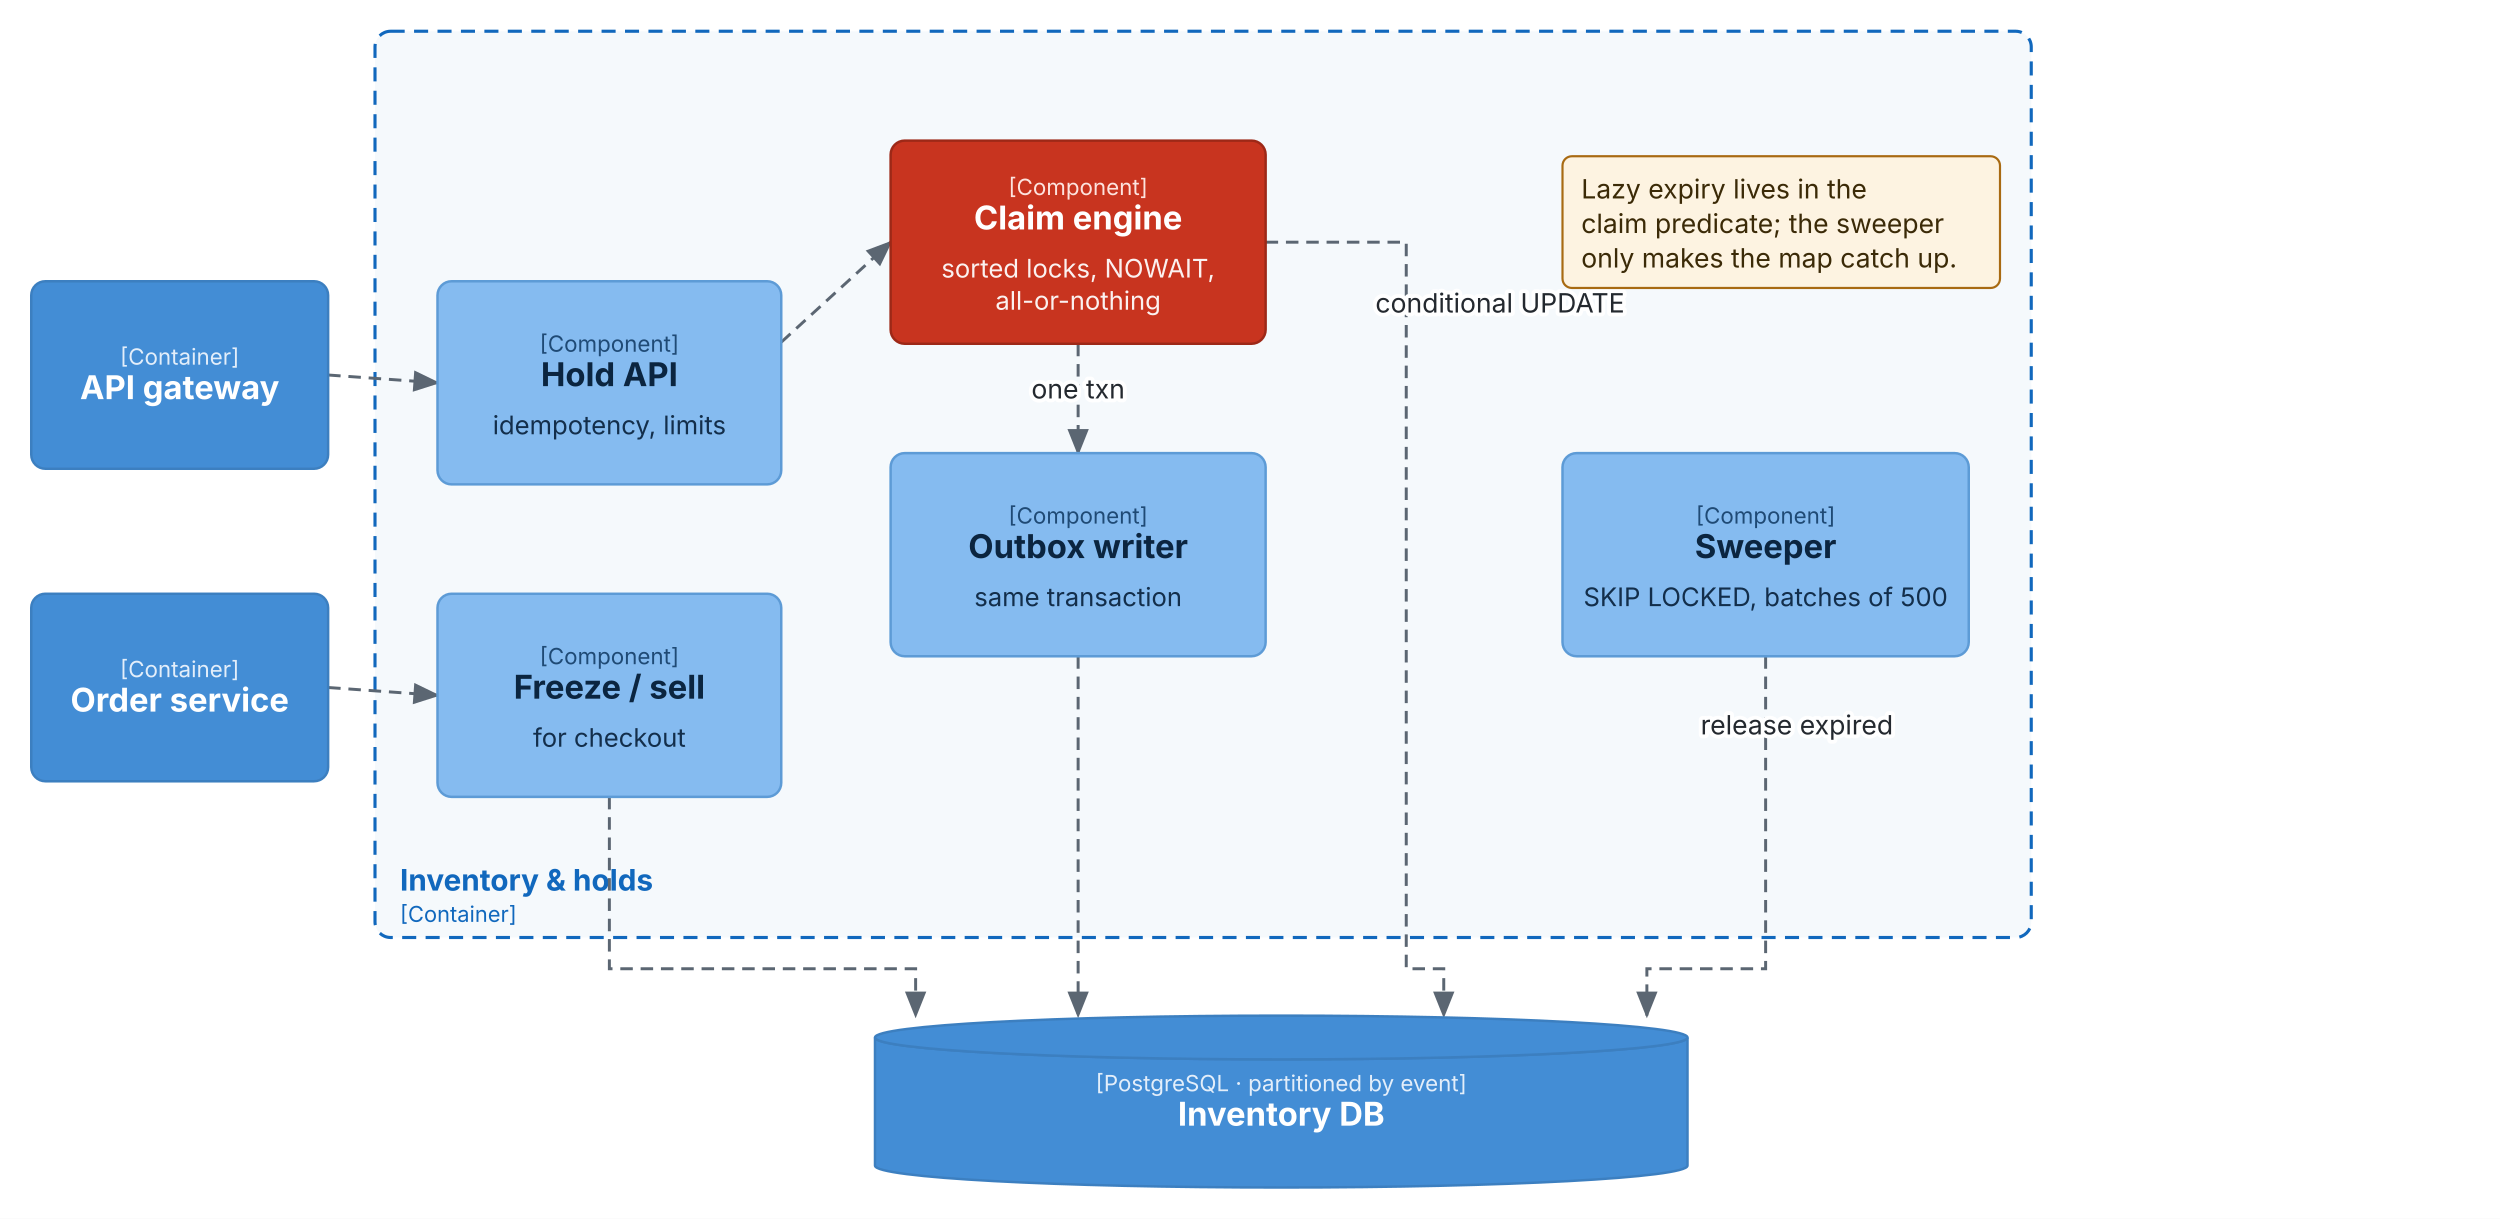
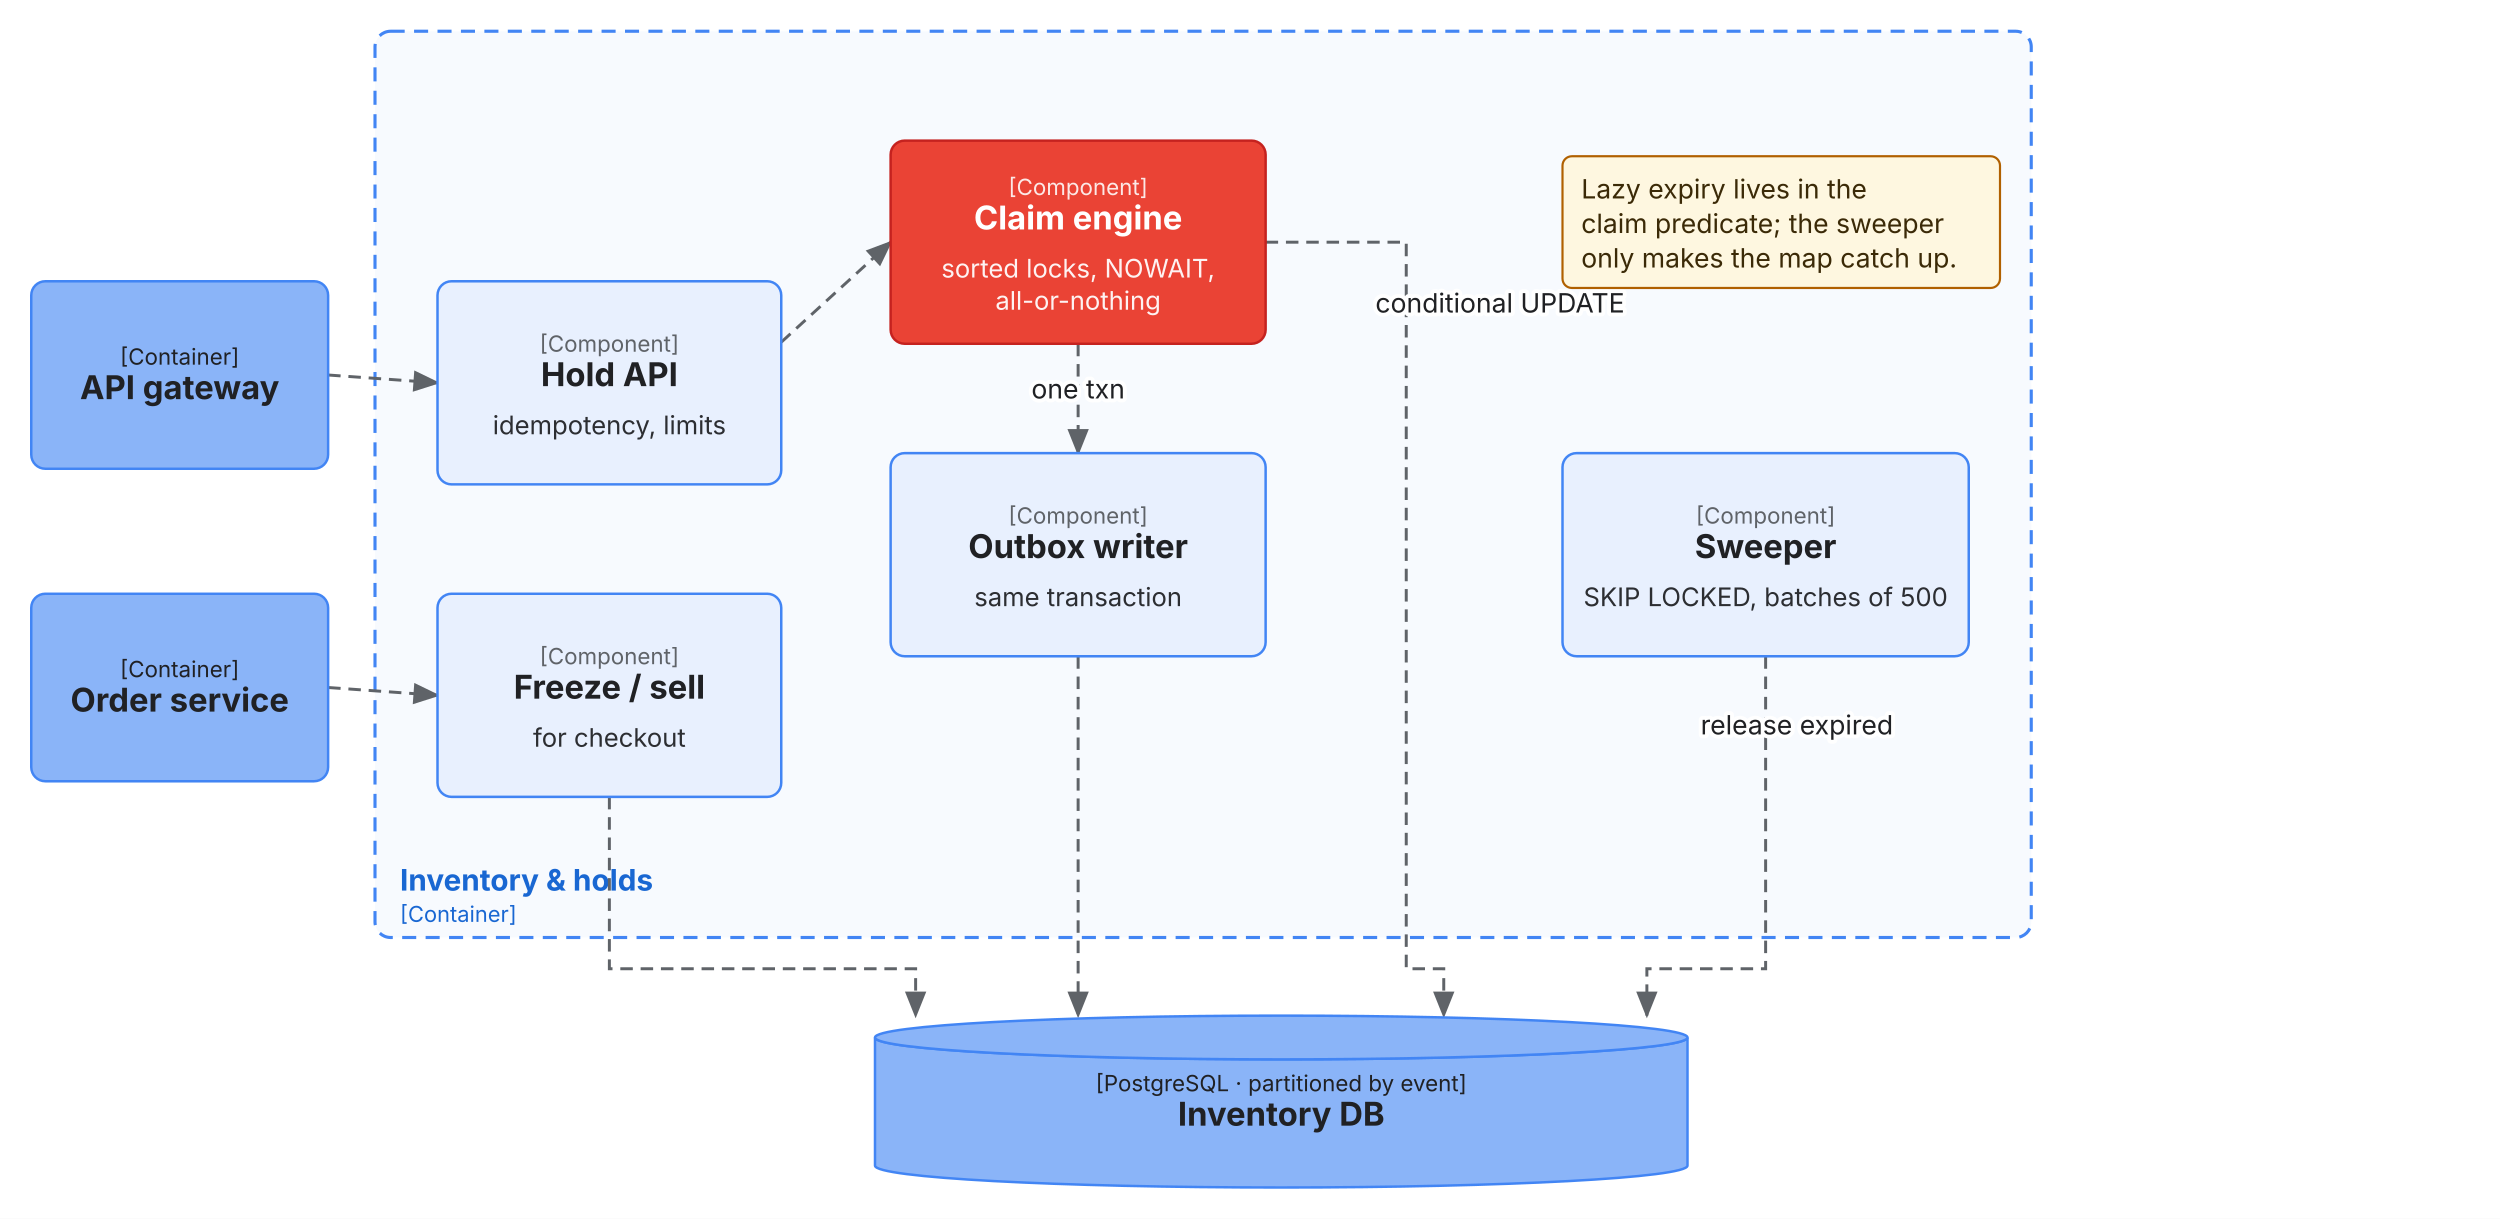
<svg xmlns="http://www.w3.org/2000/svg" class="c4" viewBox="0 0 1600 780" width="1600" height="780">
  <defs>
    <marker id="c4a" viewBox="0 0 10 10" refX="9" refY="5" markerWidth="9" markerHeight="9" orient="auto">
-       <path d="M0,1 L10,5 L0,9 z" fill="#5b6672" />
+       <path d="M0,1 L10,5 L0,9 z" fill="#5f6368" />
    </marker>
    <marker id="c4a-s" viewBox="0 0 10 10" refX="1" refY="5" markerWidth="9" markerHeight="9" orient="auto">
-       <path d="M10,1 L0,5 L10,9 z" fill="#5b6672" />
+       <path d="M10,1 L0,5 L10,9 z" fill="#5f6368" />
    </marker>
  </defs>
  <rect width="1600" height="780" fill="#ffffff" />
-   <rect x="240" y="20" width="1060" height="580" rx="10" fill="#1168bd" fill-opacity="0.04" stroke="#1168bd" stroke-width="2" stroke-dasharray="9 6" />
-   <text x="256" y="570" font-family="Inter, Helvetica, Arial, sans-serif" font-size="19" font-weight="700" fill="#1168bd">Inventory &amp; holds</text>
-   <text x="256" y="590" font-family="Inter, Helvetica, Arial, sans-serif" font-size="14" fill="#1168bd">[Container]</text>
-   <path d="M210.0,240.0 L280.0,245.0" fill="none" stroke="#5b6672" stroke-width="1.9" stroke-dasharray="8 5" marker-end="url(#c4a)" />
-   <path d="M210.0,440.0 L280.0,445.0" fill="none" stroke="#5b6672" stroke-width="1.9" stroke-dasharray="8 5" marker-end="url(#c4a)" />
-   <path d="M500.0,219.0 L570.0,155.0" fill="none" stroke="#5b6672" stroke-width="1.9" stroke-dasharray="8 5" marker-end="url(#c4a)" />
-   <path d="M690.0,220.0 L690.0,290.0" fill="none" stroke="#5b6672" stroke-width="1.9" stroke-dasharray="8 5" marker-end="url(#c4a)" />
-   <text x="690.0" y="255.0" text-anchor="middle" font-family="Inter, Helvetica, Arial, sans-serif" font-size="17.0" fill="#24292f" font-style="normal" paint-order="stroke" stroke="#ffffff" stroke-width="5" stroke-linejoin="round">one txn</text>
-   <path d="M810.0,155.0 L900.0,155.0 L900.0,620.0 L924.0,620.0 L924.0,650.0" fill="none" stroke="#5b6672" stroke-width="1.9" stroke-dasharray="8 5" marker-end="url(#c4a)" />
-   <text x="960.0" y="200.0" text-anchor="middle" font-family="Inter, Helvetica, Arial, sans-serif" font-size="17.0" fill="#24292f" font-style="normal" paint-order="stroke" stroke="#ffffff" stroke-width="5" stroke-linejoin="round">conditional UPDATE</text>
-   <path d="M690.0,420.0 L690.0,650.0" fill="none" stroke="#5b6672" stroke-width="1.9" stroke-dasharray="8 5" marker-end="url(#c4a)" />
-   <path d="M390.0,510.0 L390.0,620.0 L586.0,620.0 L586.0,650.0" fill="none" stroke="#5b6672" stroke-width="1.9" stroke-dasharray="8 5" marker-end="url(#c4a)" />
-   <path d="M1130.0,420.0 L1130.0,620.0 L1054.0,620.0 L1054.0,650.0" fill="none" stroke="#5b6672" stroke-width="1.9" stroke-dasharray="8 5" marker-end="url(#c4a)" />
-   <text x="1150.0" y="470.0" text-anchor="middle" font-family="Inter, Helvetica, Arial, sans-serif" font-size="17.0" fill="#24292f" font-style="normal" paint-order="stroke" stroke="#ffffff" stroke-width="5" stroke-linejoin="round">release expired</text>
-   <rect x="20" y="180" width="190" height="120" rx="9" fill="#438dd5" stroke="#3c7fc0" stroke-width="1.6" />
-   <text x="115.0" y="233.385" text-anchor="middle" font-family="Inter, Helvetica, Arial, sans-serif" font-size="14.3" fill="#e3eefa">[Container]</text>
-   <text x="115.0" y="255.435" text-anchor="middle" font-family="Inter, Helvetica, Arial, sans-serif" font-size="21" font-weight="700" fill="#ffffff">API gateway</text>
-   <rect x="20" y="380" width="190" height="120" rx="9" fill="#438dd5" stroke="#3c7fc0" stroke-width="1.6" />
-   <text x="115.0" y="433.385" text-anchor="middle" font-family="Inter, Helvetica, Arial, sans-serif" font-size="14.3" fill="#e3eefa">[Container]</text>
-   <text x="115.0" y="455.435" text-anchor="middle" font-family="Inter, Helvetica, Arial, sans-serif" font-size="21" font-weight="700" fill="#ffffff">Order service</text>
-   <rect x="280" y="180" width="220" height="130" rx="9" fill="#85bbf0" stroke="#5d9bd6" stroke-width="1.6" />
-   <text x="390.0" y="225.095" text-anchor="middle" font-family="Inter, Helvetica, Arial, sans-serif" font-size="14.3" fill="#1f4a75">[Component]</text>
-   <text x="390.0" y="247.145" text-anchor="middle" font-family="Inter, Helvetica, Arial, sans-serif" font-size="21" font-weight="700" fill="#0b2540">Hold API</text>
-   <text x="390.0" y="277.925" text-anchor="middle" font-family="Inter, Helvetica, Arial, sans-serif" font-size="16.4" fill="#0b2540" fill-opacity="0.93">idempotency, limits</text>
-   <rect x="570" y="90" width="240" height="130" rx="9" fill="#c8341f" stroke="#9d2817" stroke-width="1.6" />
-   <text x="690.0" y="124.805" text-anchor="middle" font-family="Inter, Helvetica, Arial, sans-serif" font-size="14.3" fill="#fde3de">[Component]</text>
-   <text x="690.0" y="146.855" text-anchor="middle" font-family="Inter, Helvetica, Arial, sans-serif" font-size="21" font-weight="700" fill="#ffffff">Claim engine</text>
-   <text x="690.0" y="177.635" text-anchor="middle" font-family="Inter, Helvetica, Arial, sans-serif" font-size="16.4" fill="#ffffff" fill-opacity="0.93">sorted locks, NOWAIT,</text>
-   <text x="690.0" y="198.215" text-anchor="middle" font-family="Inter, Helvetica, Arial, sans-serif" font-size="16.4" fill="#ffffff" fill-opacity="0.93">all-or-nothing</text>
-   <rect x="570" y="290" width="240" height="130" rx="9" fill="#85bbf0" stroke="#5d9bd6" stroke-width="1.6" />
-   <text x="690.0" y="335.095" text-anchor="middle" font-family="Inter, Helvetica, Arial, sans-serif" font-size="14.3" fill="#1f4a75">[Component]</text>
-   <text x="690.0" y="357.145" text-anchor="middle" font-family="Inter, Helvetica, Arial, sans-serif" font-size="21" font-weight="700" fill="#0b2540">Outbox writer</text>
-   <text x="690.0" y="387.925" text-anchor="middle" font-family="Inter, Helvetica, Arial, sans-serif" font-size="16.4" fill="#0b2540" fill-opacity="0.93">same transaction</text>
-   <rect x="280" y="380" width="220" height="130" rx="9" fill="#85bbf0" stroke="#5d9bd6" stroke-width="1.6" />
-   <text x="390.0" y="425.095" text-anchor="middle" font-family="Inter, Helvetica, Arial, sans-serif" font-size="14.3" fill="#1f4a75">[Component]</text>
-   <text x="390.0" y="447.145" text-anchor="middle" font-family="Inter, Helvetica, Arial, sans-serif" font-size="21" font-weight="700" fill="#0b2540">Freeze / sell</text>
-   <text x="390.0" y="477.925" text-anchor="middle" font-family="Inter, Helvetica, Arial, sans-serif" font-size="16.4" fill="#0b2540" fill-opacity="0.93">for checkout</text>
-   <rect x="1000" y="290" width="260" height="130" rx="9" fill="#85bbf0" stroke="#5d9bd6" stroke-width="1.6" />
-   <text x="1130.0" y="335.095" text-anchor="middle" font-family="Inter, Helvetica, Arial, sans-serif" font-size="14.3" fill="#1f4a75">[Component]</text>
-   <text x="1130.0" y="357.145" text-anchor="middle" font-family="Inter, Helvetica, Arial, sans-serif" font-size="21" font-weight="700" fill="#0b2540">Sweeper</text>
-   <text x="1130.0" y="387.925" text-anchor="middle" font-family="Inter, Helvetica, Arial, sans-serif" font-size="16.4" fill="#0b2540" fill-opacity="0.93">SKIP LOCKED, batches of 500</text>
-   <path d="M560,664 a260.0,14 0 0,0 520,0 v82 a260.0,14 0 0,1 -520,0 z" fill="#438dd5" stroke="#3c7fc0" stroke-width="1.6" />
-   <ellipse cx="820.0" cy="664" rx="260.0" ry="14" fill="#438dd5" stroke="#3c7fc0" stroke-width="1.6" />
-   <text x="820.0" y="698.385" text-anchor="middle" font-family="Inter, Helvetica, Arial, sans-serif" font-size="14.3" fill="#e3eefa">[PostgreSQL · partitioned by event]</text>
-   <text x="820.0" y="720.435" text-anchor="middle" font-family="Inter, Helvetica, Arial, sans-serif" font-size="21" font-weight="700" fill="#ffffff">Inventory DB</text>
-   <rect x="1000" y="100" width="280" height="84.3" rx="6" fill="#fdf3e1" stroke="#a86a12" stroke-width="1.4" />
-   <text x="1012" y="127.0" font-family="Inter, Helvetica, Arial, sans-serif" font-size="17" fill="#3b2a07">Lazy expiry lives in the</text>
-   <text x="1012" y="149.1" font-family="Inter, Helvetica, Arial, sans-serif" font-size="17" fill="#3b2a07">claim predicate; the sweeper</text>
-   <text x="1012" y="171.2" font-family="Inter, Helvetica, Arial, sans-serif" font-size="17" fill="#3b2a07">only makes the map catch up.</text>
+   <rect x="240" y="20" width="1060" height="580" rx="10" fill="#4285f4" fill-opacity="0.04" stroke="#4285f4" stroke-width="2" stroke-dasharray="9 6" />
+   <text x="256" y="570" font-family="Inter, Roboto, sans-serif" font-size="19" font-weight="700" fill="#1967D2">Inventory &amp; holds</text>
+   <text x="256" y="590" font-family="Inter, Roboto, sans-serif" font-size="14" fill="#1967D2">[Container]</text>
+   <g data-k="e:0">
+     <path d="M210.0,240.0 L280.0,245.0" fill="none" stroke="#5f6368" stroke-width="1.9" stroke-dasharray="8 5" marker-end="url(#c4a)" />
+   </g>
+   <g data-k="e:1">
+     <path d="M210.0,440.0 L280.0,445.0" fill="none" stroke="#5f6368" stroke-width="1.9" stroke-dasharray="8 5" marker-end="url(#c4a)" />
+   </g>
+   <g data-k="e:2">
+     <path d="M500.0,219.0 L570.0,155.0" fill="none" stroke="#5f6368" stroke-width="1.9" stroke-dasharray="8 5" marker-end="url(#c4a)" />
+   </g>
+   <g data-k="e:3">
+     <path d="M690.0,220.0 L690.0,290.0" fill="none" stroke="#5f6368" stroke-width="1.9" stroke-dasharray="8 5" marker-end="url(#c4a)" />
+     <text x="690.0" y="255.0" text-anchor="middle" font-family="Inter, Roboto, sans-serif" font-size="17.0" fill="#202124" font-style="normal" paint-order="stroke" stroke="#ffffff" stroke-width="5" stroke-linejoin="round">one txn</text>
+   </g>
+   <g data-k="e:4">
+     <path d="M810.0,155.0 L900.0,155.0 L900.0,620.0 L924.0,620.0 L924.0,650.0" fill="none" stroke="#5f6368" stroke-width="1.9" stroke-dasharray="8 5" marker-end="url(#c4a)" />
+     <text x="960.0" y="200.0" text-anchor="middle" font-family="Inter, Roboto, sans-serif" font-size="17.0" fill="#202124" font-style="normal" paint-order="stroke" stroke="#ffffff" stroke-width="5" stroke-linejoin="round">conditional UPDATE</text>
+   </g>
+   <g data-k="e:5">
+     <path d="M690.0,420.0 L690.0,650.0" fill="none" stroke="#5f6368" stroke-width="1.9" stroke-dasharray="8 5" marker-end="url(#c4a)" />
+   </g>
+   <g data-k="e:6">
+     <path d="M390.0,510.0 L390.0,620.0 L586.0,620.0 L586.0,650.0" fill="none" stroke="#5f6368" stroke-width="1.9" stroke-dasharray="8 5" marker-end="url(#c4a)" />
+   </g>
+   <g data-k="e:7">
+     <path d="M1130.0,420.0 L1130.0,620.0 L1054.0,620.0 L1054.0,650.0" fill="none" stroke="#5f6368" stroke-width="1.9" stroke-dasharray="8 5" marker-end="url(#c4a)" />
+     <text x="1150.0" y="470.0" text-anchor="middle" font-family="Inter, Roboto, sans-serif" font-size="17.0" fill="#202124" font-style="normal" paint-order="stroke" stroke="#ffffff" stroke-width="5" stroke-linejoin="round">release expired</text>
+   </g>
+   <g data-k="n:gw">
+     <rect x="20" y="180" width="190" height="120" rx="9" fill="#8ab4f8" stroke="#4285f4" stroke-width="1.6" />
+     <text x="115.0" y="233.385" text-anchor="middle" font-family="Inter, Roboto, sans-serif" font-size="14.3" fill="#202124">[Container]</text>
+     <text x="115.0" y="255.435" text-anchor="middle" font-family="Inter, Roboto, sans-serif" font-size="21" font-weight="700" fill="#202124">API gateway</text>
+   </g>
+   <g data-k="n:ord">
+     <rect x="20" y="380" width="190" height="120" rx="9" fill="#8ab4f8" stroke="#4285f4" stroke-width="1.6" />
+     <text x="115.0" y="433.385" text-anchor="middle" font-family="Inter, Roboto, sans-serif" font-size="14.3" fill="#202124">[Container]</text>
+     <text x="115.0" y="455.435" text-anchor="middle" font-family="Inter, Roboto, sans-serif" font-size="21" font-weight="700" fill="#202124">Order service</text>
+   </g>
+   <g data-k="n:api">
+     <rect x="280" y="180" width="220" height="130" rx="9" fill="#e8f0fe" stroke="#4285f4" stroke-width="1.6" />
+     <text x="390.0" y="225.095" text-anchor="middle" font-family="Inter, Roboto, sans-serif" font-size="14.3" fill="#5f6368">[Component]</text>
+     <text x="390.0" y="247.145" text-anchor="middle" font-family="Inter, Roboto, sans-serif" font-size="21" font-weight="700" fill="#202124">Hold API</text>
+     <text x="390.0" y="277.925" text-anchor="middle" font-family="Inter, Roboto, sans-serif" font-size="16.4" fill="#202124" fill-opacity="0.93">idempotency, limits</text>
+   </g>
+   <g data-k="n:claim">
+     <rect x="570" y="90" width="240" height="130" rx="9" fill="#ea4335" stroke="#c5221f" stroke-width="1.6" />
+     <text x="690.0" y="124.805" text-anchor="middle" font-family="Inter, Roboto, sans-serif" font-size="14.3" fill="#fce8e6">[Component]</text>
+     <text x="690.0" y="146.855" text-anchor="middle" font-family="Inter, Roboto, sans-serif" font-size="21" font-weight="700" fill="#ffffff">Claim engine</text>
+     <text x="690.0" y="177.635" text-anchor="middle" font-family="Inter, Roboto, sans-serif" font-size="16.4" fill="#ffffff" fill-opacity="0.93">sorted locks, NOWAIT,</text>
+     <text x="690.0" y="198.215" text-anchor="middle" font-family="Inter, Roboto, sans-serif" font-size="16.4" fill="#ffffff" fill-opacity="0.93">all-or-nothing</text>
+   </g>
+   <g data-k="n:out">
+     <rect x="570" y="290" width="240" height="130" rx="9" fill="#e8f0fe" stroke="#4285f4" stroke-width="1.6" />
+     <text x="690.0" y="335.095" text-anchor="middle" font-family="Inter, Roboto, sans-serif" font-size="14.3" fill="#5f6368">[Component]</text>
+     <text x="690.0" y="357.145" text-anchor="middle" font-family="Inter, Roboto, sans-serif" font-size="21" font-weight="700" fill="#202124">Outbox writer</text>
+     <text x="690.0" y="387.925" text-anchor="middle" font-family="Inter, Roboto, sans-serif" font-size="16.4" fill="#202124" fill-opacity="0.93">same transaction</text>
+   </g>
+   <g data-k="n:frz">
+     <rect x="280" y="380" width="220" height="130" rx="9" fill="#e8f0fe" stroke="#4285f4" stroke-width="1.6" />
+     <text x="390.0" y="425.095" text-anchor="middle" font-family="Inter, Roboto, sans-serif" font-size="14.3" fill="#5f6368">[Component]</text>
+     <text x="390.0" y="447.145" text-anchor="middle" font-family="Inter, Roboto, sans-serif" font-size="21" font-weight="700" fill="#202124">Freeze / sell</text>
+     <text x="390.0" y="477.925" text-anchor="middle" font-family="Inter, Roboto, sans-serif" font-size="16.4" fill="#202124" fill-opacity="0.93">for checkout</text>
+   </g>
+   <g data-k="n:sw">
+     <rect x="1000" y="290" width="260" height="130" rx="9" fill="#e8f0fe" stroke="#4285f4" stroke-width="1.6" />
+     <text x="1130.0" y="335.095" text-anchor="middle" font-family="Inter, Roboto, sans-serif" font-size="14.3" fill="#5f6368">[Component]</text>
+     <text x="1130.0" y="357.145" text-anchor="middle" font-family="Inter, Roboto, sans-serif" font-size="21" font-weight="700" fill="#202124">Sweeper</text>
+     <text x="1130.0" y="387.925" text-anchor="middle" font-family="Inter, Roboto, sans-serif" font-size="16.4" fill="#202124" fill-opacity="0.93">SKIP LOCKED, batches of 500</text>
+   </g>
+   <g data-k="n:db">
+     <path d="M560,664 a260.0,14 0 0,0 520,0 v82 a260.0,14 0 0,1 -520,0 z" fill="#8ab4f8" stroke="#4285f4" stroke-width="1.6" />
+     <ellipse cx="820.0" cy="664" rx="260.0" ry="14" fill="#8ab4f8" stroke="#4285f4" stroke-width="1.6" />
+     <text x="820.0" y="698.385" text-anchor="middle" font-family="Inter, Roboto, sans-serif" font-size="14.3" fill="#202124">[PostgreSQL · partitioned by event]</text>
+     <text x="820.0" y="720.435" text-anchor="middle" font-family="Inter, Roboto, sans-serif" font-size="21" font-weight="700" fill="#202124">Inventory DB</text>
+   </g>
+   <g data-k="note:0">
+     <rect x="1000" y="100" width="280" height="84.3" rx="6" fill="#fef7e0" stroke="#b06000" stroke-width="1.4" />
+     <text x="1012" y="127.0" font-family="Inter, Roboto, sans-serif" font-size="17" fill="#3b2a07">Lazy expiry lives in the</text>
+     <text x="1012" y="149.1" font-family="Inter, Roboto, sans-serif" font-size="17" fill="#3b2a07">claim predicate; the sweeper</text>
+     <text x="1012" y="171.2" font-family="Inter, Roboto, sans-serif" font-size="17" fill="#3b2a07">only makes the map catch up.</text>
+   </g>
</svg>
